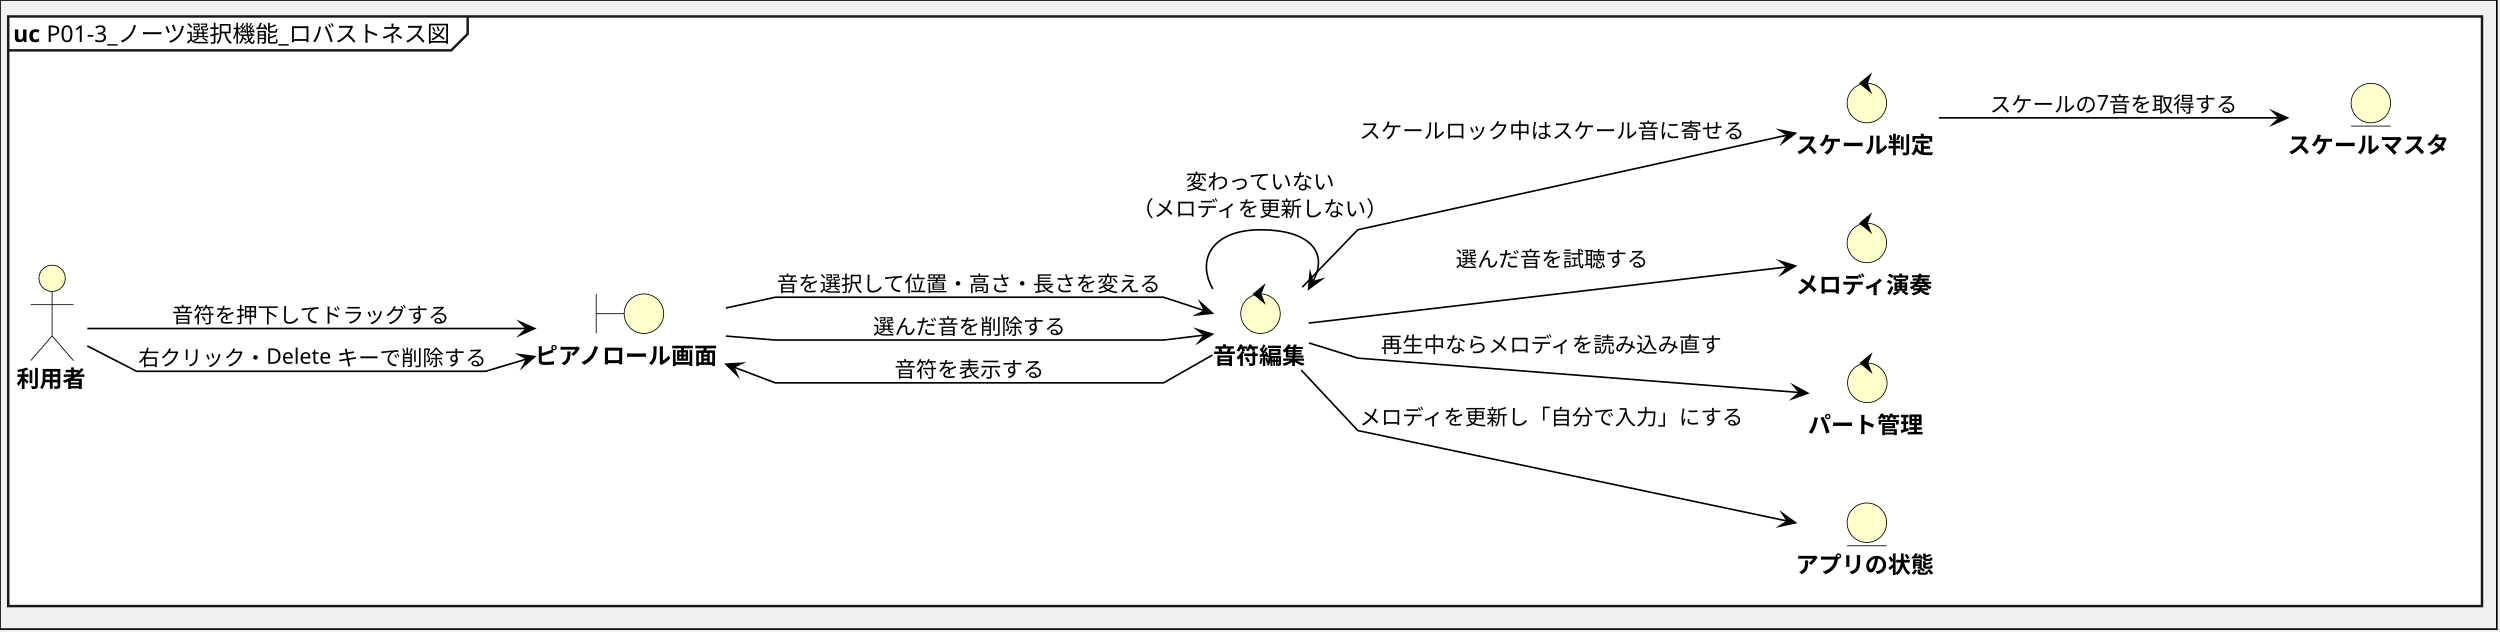
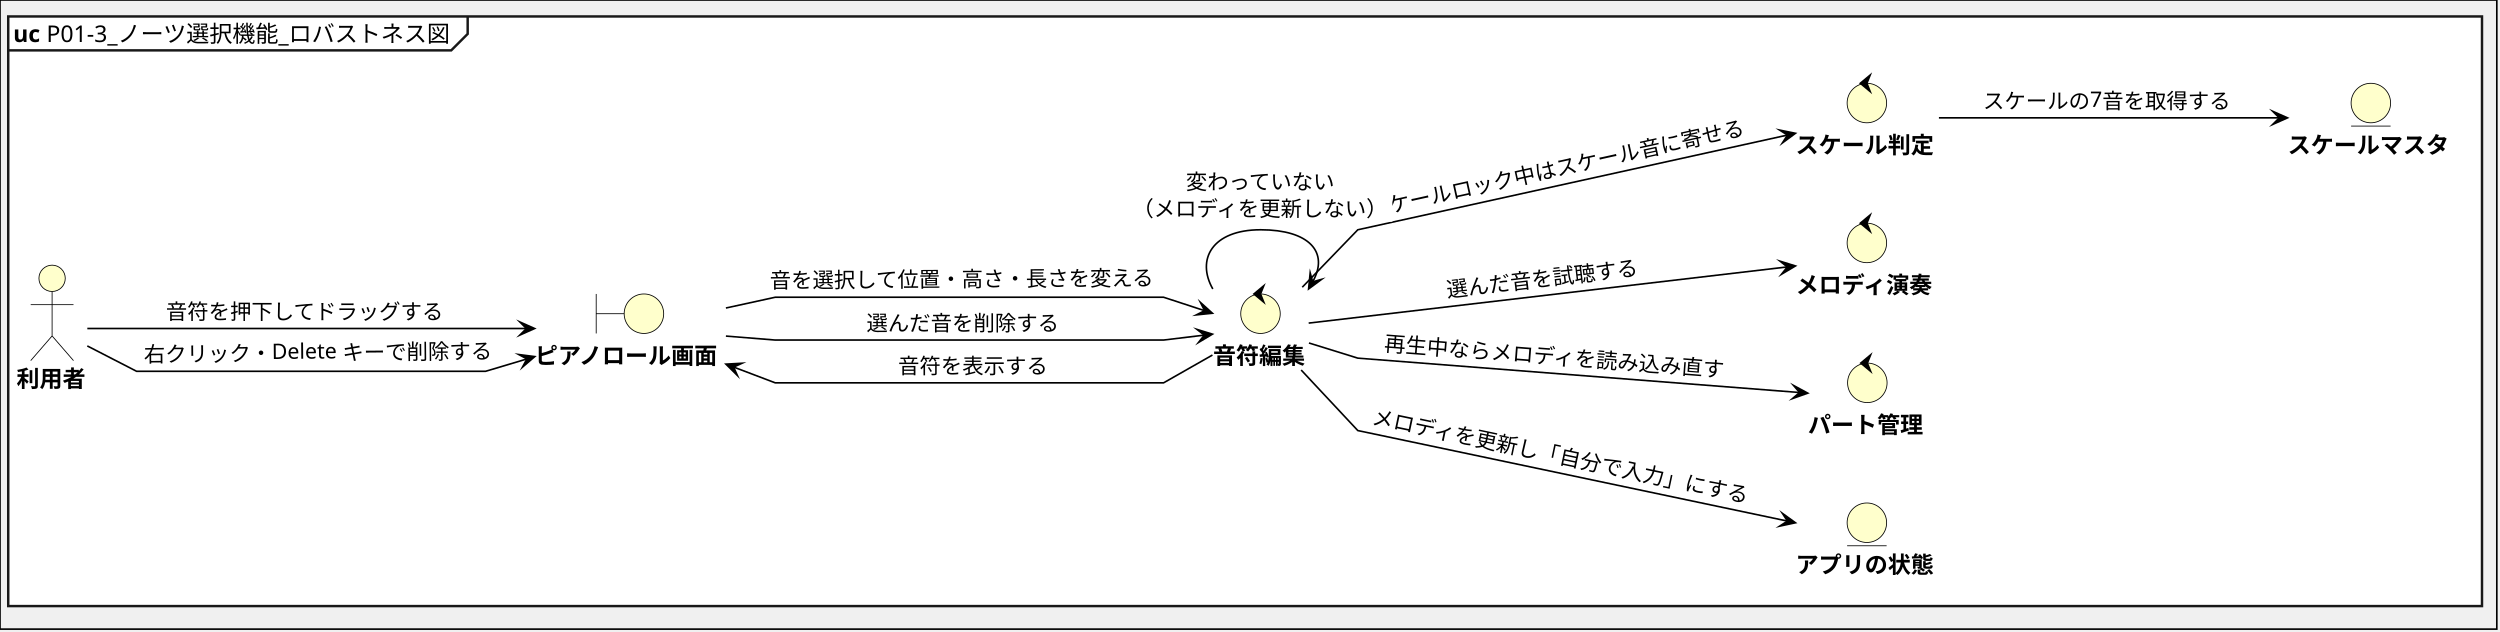
<svg xmlns="http://www.w3.org/2000/svg" version="1.1" data-diagram-type="DESCRIPTION" style="width:1519px;height:384px;background:#FFFFFF;" width="1519px" height="384px" viewBox="0 0 1519 384" zoomAndPan="magnify" preserveAspectRatio="none" contentStyleType="text/css">
  <defs />
  <g font-family="sans-serif" lengthAdjust="spacing">
    <rect x="0" y="0" width="1517.063" height="382.252" fill="none" style="stroke:#000;stroke-width:1;" />
    <rect x="5" y="10" width="1503.063" height="358.252" fill="#FFF" style="stroke:#181818;stroke-width:1.5;" />
    <path d="M284.158,10 L284.158,20.609 L274.158,30.609 L5,30.609" style="stroke:#181818;stroke-width:1.5;" fill="none" />
    <text x="8" y="25.533" fill="#000" font-size="14" textLength="16.338" font-weight="700">uc</text>
    <text x="28.228" y="25.533" fill="#000" font-size="14" textLength="248.931">P01-3_ノーツ選択機能_ロバストネス図</text>
    <g class="entity" data-qualified-name="A1" id="ent0001" data-source-line="4">
      <ellipse cx="31.656" cy="169.109" rx="8" ry="8" fill="#FFC" style="stroke:#000;stroke-width:0.5;" />
      <path d="M31.656,177.109 L31.656,204.109 M18.656,185.109 L44.656,185.109 M31.656,204.109 L18.656,219.109 M31.656,204.109 L44.656,219.109" style="stroke:#000;stroke-width:0.5;" fill="none" />
      <text x="10" y="235.143" fill="#000" font-size="14" textLength="43.313" font-weight="700">利用者</text>
    </g>
    <g class="entity" data-qualified-name="B1" id="ent0002" data-source-line="5">
      <path d="M362.25,178.609 L362.25,202.609 M362.25,190.609 L379.25,190.609" style="stroke:#000;stroke-width:0.5;" fill="none" />
      <ellipse cx="391.25" cy="190.609" rx="12" ry="12" fill="#FFC" style="stroke:#000;stroke-width:0.5;" />
      <text x="325" y="221.143" fill="#000" font-size="14" textLength="115.5" font-weight="700">ピアノロール画面</text>
    </g>
    <g class="entity" data-qualified-name="C1" id="ent0003" data-source-line="6">
      <ellipse cx="765.875" cy="190.609" rx="12" ry="12" fill="#FFC" style="stroke:#000;stroke-width:0.5;" />
      <polygon points="761.875,178.609,767.875,173.609,765.875,178.609,767.875,183.609,761.875,178.609" fill="#000" style="stroke:#000;stroke-width:1;stroke-linejoin:miter;stroke-miterlimit:10;" />
      <text x="737" y="221.143" fill="#000" font-size="14" textLength="57.75" font-weight="700">音符編集</text>
    </g>
    <g class="entity" data-qualified-name="C2" id="ent0004" data-source-line="7">
      <ellipse cx="1134.313" cy="62.609" rx="12" ry="12" fill="#FFC" style="stroke:#000;stroke-width:0.5;" />
      <polygon points="1130.313,50.609,1136.313,45.609,1134.313,50.609,1136.313,55.609,1130.313,50.609" fill="#000" style="stroke:#000;stroke-width:1;stroke-linejoin:miter;stroke-miterlimit:10;" />
      <text x="1091" y="93.143" fill="#000" font-size="14" textLength="86.625" font-weight="700">スケール判定</text>
    </g>
    <g class="entity" data-qualified-name="C3" id="ent0005" data-source-line="8">
      <ellipse cx="1134.313" cy="147.609" rx="12" ry="12" fill="#FFC" style="stroke:#000;stroke-width:0.5;" />
      <polygon points="1130.313,135.609,1136.313,130.609,1134.313,135.609,1136.313,140.609,1130.313,135.609" fill="#000" style="stroke:#000;stroke-width:1;stroke-linejoin:miter;stroke-miterlimit:10;" />
      <text x="1091" y="178.143" fill="#000" font-size="14" textLength="86.625" font-weight="700">メロディ演奏</text>
    </g>
    <g class="entity" data-qualified-name="C4" id="ent0006" data-source-line="9">
      <ellipse cx="1134.594" cy="232.609" rx="12" ry="12" fill="#FFC" style="stroke:#000;stroke-width:0.5;" />
      <polygon points="1130.594,220.609,1136.594,215.609,1134.594,220.609,1136.594,225.609,1130.594,220.609" fill="#000" style="stroke:#000;stroke-width:1;stroke-linejoin:miter;stroke-miterlimit:10;" />
      <text x="1098.5" y="263.143" fill="#000" font-size="14" textLength="72.188" font-weight="700">パート管理</text>
    </g>
    <g class="entity" data-qualified-name="E1" id="ent0007" data-source-line="10">
      <ellipse cx="1440.531" cy="62.609" rx="12" ry="12" fill="#FFC" style="stroke:#000;stroke-width:0.5;" />
      <line x1="1428.531" y1="76.609" x2="1452.531" y2="76.609" style="stroke:#000;stroke-width:0.5;" />
      <text x="1390" y="93.143" fill="#000" font-size="14" textLength="101.063" font-weight="700">スケールマスタ</text>
    </g>
    <g class="entity" data-qualified-name="E2" id="ent0008" data-source-line="11">
      <ellipse cx="1134.313" cy="317.609" rx="12" ry="12" fill="#FFC" style="stroke:#000;stroke-width:0.5;" />
      <line x1="1122.313" y1="331.609" x2="1146.313" y2="331.609" style="stroke:#000;stroke-width:0.5;" />
      <text x="1091" y="348.143" fill="#000" font-size="14" textLength="86.625" font-weight="700">アプリの状態</text>
    </g>
    <g class="link" data-entity-1="ent0001" data-entity-2="ent0002" id="lnk9" data-source-line="13" data-link-type="dependency">
      <path d="M53.06,199.609 C105.44,199.609 240.39,199.609 319.84,199.609" style="stroke:#000;stroke-width:1;" fill="none" id="A1-to-B1" />
      <polygon points="324.84,199.609,315.84,195.609,319.84,199.609,315.84,203.609,324.84,199.609" fill="#000" style="stroke:#000;stroke-width:1;stroke-linejoin:miter;stroke-miterlimit:10;" />
-       <text x="104.5" y="196.104" fill="#000" font-size="13" textLength="169">音符を押下してドラッグする</text>
    </g>
    <g class="link" data-entity-1="ent0001" data-entity-2="ent0002" id="lnk10" data-source-line="14" data-link-type="dependency">
      <path d="M53.04,210.189 C67.02,217.379 83,225.609 83,225.609 C83,225.609 295,225.609 295,225.609 C295,225.609 303.749,222.991 320.149,218.091" style="stroke:#000;stroke-width:1;" fill="none" id="A1-to-B1-1" />
      <polygon points="324.94,216.659,315.172,215.403,320.149,218.091,317.462,223.068,324.94,216.659" fill="#000" style="stroke:#000;stroke-width:1;stroke-linejoin:miter;stroke-miterlimit:10;" />
-       <text x="84" y="222.104" fill="#000" font-size="13" textLength="210.19">右クリック・Delete キーで削除する</text>
    </g>
    <g class="link" data-entity-1="ent0002" data-entity-2="ent0003" id="lnk11" data-source-line="15" data-link-type="dependency">
      <path d="M441.06,187.149 C457.46,183.569 471,180.609 471,180.609 C471,180.609 707,180.609 707,180.609 C707,180.609 717.208,183.953 731.928,188.773" style="stroke:#000;stroke-width:1;" fill="none" id="B1-to-C1" />
      <polygon points="736.68,190.329,729.372,183.727,731.928,188.773,726.882,191.33,736.68,190.329" fill="#000" style="stroke:#000;stroke-width:1;stroke-linejoin:miter;stroke-miterlimit:10;" />
-       <text x="472" y="177.104" fill="#000" font-size="13" textLength="234">音を選択して位置・高さ・長さを変える</text>
    </g>
    <g class="link" data-entity-1="ent0002" data-entity-2="ent0003" id="lnk12" data-source-line="16" data-link-type="dependency">
      <path d="M441.06,204.199 C457.46,205.519 471,206.609 471,206.609 C471,206.609 707,206.609 707,206.609 C707,206.609 716.996,205.396 731.716,203.626" style="stroke:#000;stroke-width:1;" fill="none" id="B1-to-C1-1" />
      <polygon points="736.68,203.029,727.267,200.132,731.716,203.626,728.222,208.075,736.68,203.029" fill="#000" style="stroke:#000;stroke-width:1;stroke-linejoin:miter;stroke-miterlimit:10;" />
-       <text x="530.5" y="203.104" fill="#000" font-size="13" textLength="117">選んだ音を削除する</text>
    </g>
    <g class="link" data-entity-1="ent0003" data-entity-2="ent0002" id="lnk19" data-source-line="23" data-link-type="dependency">
      <path d="M736.68,215.719 C721.96,224.099 707,232.609 707,232.609 C707,232.609 471,232.609 471,232.609 C471,232.609 462.135,229.242 445.735,223.022" style="stroke:#000;stroke-width:1;" fill="none" id="C1-to-B1" />
      <polygon points="441.06,221.249,448.057,228.181,445.735,223.022,450.894,220.701,441.06,221.249" fill="#000" style="stroke:#000;stroke-width:1;stroke-linejoin:miter;stroke-miterlimit:10;" />
-       <text x="543.5" y="229.104" fill="#000" font-size="13" textLength="91">音符を表示する</text>
    </g>
    <g class="link" data-entity-1="ent0003" data-entity-2="ent0005" id="lnk13" data-source-line="17" data-link-type="dependency">
      <path d="M795.15,196.309 C859.01,188.809 1010.224,171.072 1085.964,162.182" style="stroke:#000;stroke-width:1;" fill="none" id="C1-to-C3" />
      <polygon points="1090.93,161.599,1081.525,158.676,1085.964,162.182,1082.458,166.621,1090.93,161.599" fill="#000" style="stroke:#000;stroke-width:1;stroke-linejoin:miter;stroke-miterlimit:10;" />
-       <text x="884.5" y="162.104" fill="#000" font-size="13" textLength="117">選んだ音を試聴する</text>
    </g>
    <g class="link" data-entity-1="ent0003" data-entity-2="ent0004" id="lnk14" data-source-line="18" data-link-type="dependency">
      <path d="M791.26,174.509 C807.15,158.069 825,139.609 825,139.609 C825,139.609 1001.417,100.726 1086.047,82.066" style="stroke:#000;stroke-width:1;" fill="none" id="C1-to-C2" />
      <polygon points="1090.93,80.989,1081.28,79.021,1086.047,82.066,1083.002,86.833,1090.93,80.989" fill="#000" style="stroke:#000;stroke-width:1;stroke-linejoin:miter;stroke-miterlimit:10;" />
-       <text x="826" y="84.104" fill="#000" font-size="13" textLength="234">スケールロック中はスケール音に寄せる</text>
    </g>
    <g class="link" data-entity-1="ent0004" data-entity-2="ent0007" id="lnk15" data-source-line="19" data-link-type="dependency">
      <path d="M1178.09,71.609 C1233.73,71.609 1325.98,71.609 1384.89,71.609" style="stroke:#000;stroke-width:1;" fill="none" id="C2-to-E1" />
      <polygon points="1389.89,71.609,1380.89,67.609,1384.89,71.609,1380.89,75.609,1389.89,71.609" fill="#000" style="stroke:#000;stroke-width:1;stroke-linejoin:miter;stroke-miterlimit:10;" />
-       <text x="1209" y="68.104" fill="#000" font-size="13" textLength="150.23">スケールの7音を取得する</text>
    </g>
    <g class="link" data-entity-1="ent0003" data-entity-2="ent0003" id="lnk16" data-source-line="20" data-link-type="dependency">
      <path d="M736.9,175.579 C726.74,157.669 736.44,139.609 766,139.609 C795.56,139.609 807.727,153.32 797.567,171.23" style="stroke:#000;stroke-width:1;" fill="none" id="C1-to-C1" />
      <polygon points="795.1,175.579,803.02,169.725,797.567,171.23,796.062,165.778,795.1,175.579" fill="#000" style="stroke:#000;stroke-width:1;stroke-linejoin:miter;stroke-miterlimit:10;" />
-       <text x="720.5" y="115.104" fill="#000" font-size="13" textLength="91">変わっていない</text>
-       <text x="688" y="131.456" fill="#000" font-size="13" textLength="156">（メロディを更新しない）</text>
    </g>
    <g class="link" data-entity-1="ent0003" data-entity-2="ent0008" id="lnk17" data-source-line="21" data-link-type="dependency">
      <path d="M790.59,224.829 C806.65,241.989 825,261.609 825,261.609 C825,261.609 1001.407,298.779 1086.037,316.609" style="stroke:#000;stroke-width:1;" fill="none" id="C1-to-E2" />
      <polygon points="1090.93,317.639,1082.948,311.87,1086.037,316.609,1081.299,319.698,1090.93,317.639" fill="#000" style="stroke:#000;stroke-width:1;stroke-linejoin:miter;stroke-miterlimit:10;" />
-       <text x="826" y="258.104" fill="#000" font-size="13" textLength="234">メロディを更新し「自分で入力」にする</text>
    </g>
    <g class="link" data-entity-1="ent0003" data-entity-2="ent0006" id="lnk18" data-source-line="22" data-link-type="dependency">
      <path d="M795.32,208.399 C810.04,212.969 825,217.609 825,217.609 C825,217.609 1012.565,232.202 1093.425,238.492" style="stroke:#000;stroke-width:1;" fill="none" id="C1-to-C4" />
      <polygon points="1098.41,238.879,1089.747,234.193,1093.425,238.492,1089.127,242.169,1098.41,238.879" fill="#000" style="stroke:#000;stroke-width:1;stroke-linejoin:miter;stroke-miterlimit:10;" />
-       <text x="839" y="214.104" fill="#000" font-size="13" textLength="208">再生中ならメロディを読み込み直す</text>
+     </g>
+     <g class="link-labels">
+       <g transform="rotate(-0.387 584.354 180.609)">
+         <rect x="465.354" y="162.203" width="238.000" height="15.650" fill="#FFFFFF" stroke="none" />
+         <text text-anchor="middle" x="584.354" y="174.253" fill="#000" font-size="13" textLength="234">音を選択して位置・高さ・長さを変える</text>
+       </g>
+       <g transform="rotate(-12.431 947.516 112.605)">
+         <rect x="828.516" y="94.955" width="238.000" height="15.650" fill="#FFFFFF" stroke="none" />
+         <text text-anchor="middle" x="947.516" y="107.005" fill="#000" font-size="13" textLength="234">スケールロック中はスケール音に寄せる</text>
+       </g>
+       <g transform="rotate(11.898 945.977 287.099)">
+         <rect x="826.977" y="269.449" width="238.000" height="15.650" fill="#FFFFFF" stroke="none" />
+         <text text-anchor="middle" x="945.977" y="281.499" fill="#000" font-size="13" textLength="234">メロディを更新し「自分で入力」にする</text>
+       </g>
+       <g transform="rotate(-0.558 193.305 225.609)">
+         <rect x="86.210" y="206.897" width="214.190" height="15.650" fill="#FFFFFF" stroke="none" />
+         <text text-anchor="middle" x="193.305" y="218.947" fill="#000" font-size="13" textLength="210.19">右クリック・Delete キーで削除する</text>
+       </g>
+       <g transform="rotate(4.449 943.566 226.834)">
+         <rect x="837.566" y="209.184" width="212.000" height="15.650" fill="#FFFFFF" stroke="none" />
+         <text text-anchor="middle" x="943.566" y="221.234" fill="#000" font-size="13" textLength="208">再生中ならメロディを読み込み直す</text>
+       </g>
+       <g transform="rotate(0.000 185.06 199.609)">
+         <rect x="98.560" y="181.959" width="173.000" height="15.650" fill="#FFFFFF" stroke="none" />
+         <text text-anchor="middle" x="185.06" y="194.009" fill="#000" font-size="13" textLength="169">音符を押下してドラッグする</text>
+       </g>
+       <g transform="rotate(0.000 1280.09 71.609)">
+         <rect x="1202.975" y="53.959" width="154.230" height="15.650" fill="#FFFFFF" stroke="none" />
+         <text text-anchor="middle" x="1280.09" y="66.009" fill="#000" font-size="13" textLength="150.23">スケールの7音を取得する</text>
+       </g>
+       <g transform="rotate(0.000 584.963 206.609)">
+         <rect x="524.463" y="188.959" width="121.000" height="15.650" fill="#FFFFFF" stroke="none" />
+         <text text-anchor="middle" x="584.963" y="201.009" fill="#000" font-size="13" textLength="117">選んだ音を削除する</text>
+       </g>
+       <g transform="rotate(-6.692 938.168 179.524)">
+         <rect x="877.668" y="161.874" width="121.000" height="15.650" fill="#FFFFFF" stroke="none" />
+         <text text-anchor="middle" x="938.168" y="173.924" fill="#000" font-size="13" textLength="117">選んだ音を試聴する</text>
+       </g>
+       <g transform="rotate(0.000 591.149 232.609)">
+         <rect x="543.649" y="214.959" width="95.000" height="15.650" fill="#FFFFFF" stroke="none" />
+         <text text-anchor="middle" x="591.149" y="227.009" fill="#000" font-size="13" textLength="91">音符を表示する</text>
+       </g>
+       <g transform="translate(0 0)">
+         <rect x="718.500" y="102.104" width="95.000" height="16.250" fill="#FFFFFF" stroke="none" />
+         <rect x="686.000" y="118.456" width="160.000" height="16.250" fill="#FFFFFF" stroke="none" />
+         <text x="720.5" y="115.104" fill="#000" font-size="13" textLength="91">変わっていない</text>
+         <text x="688" y="131.456" fill="#000" font-size="13" textLength="156">（メロディを更新しない）</text>
+       </g>
    </g>
  </g>
</svg>
